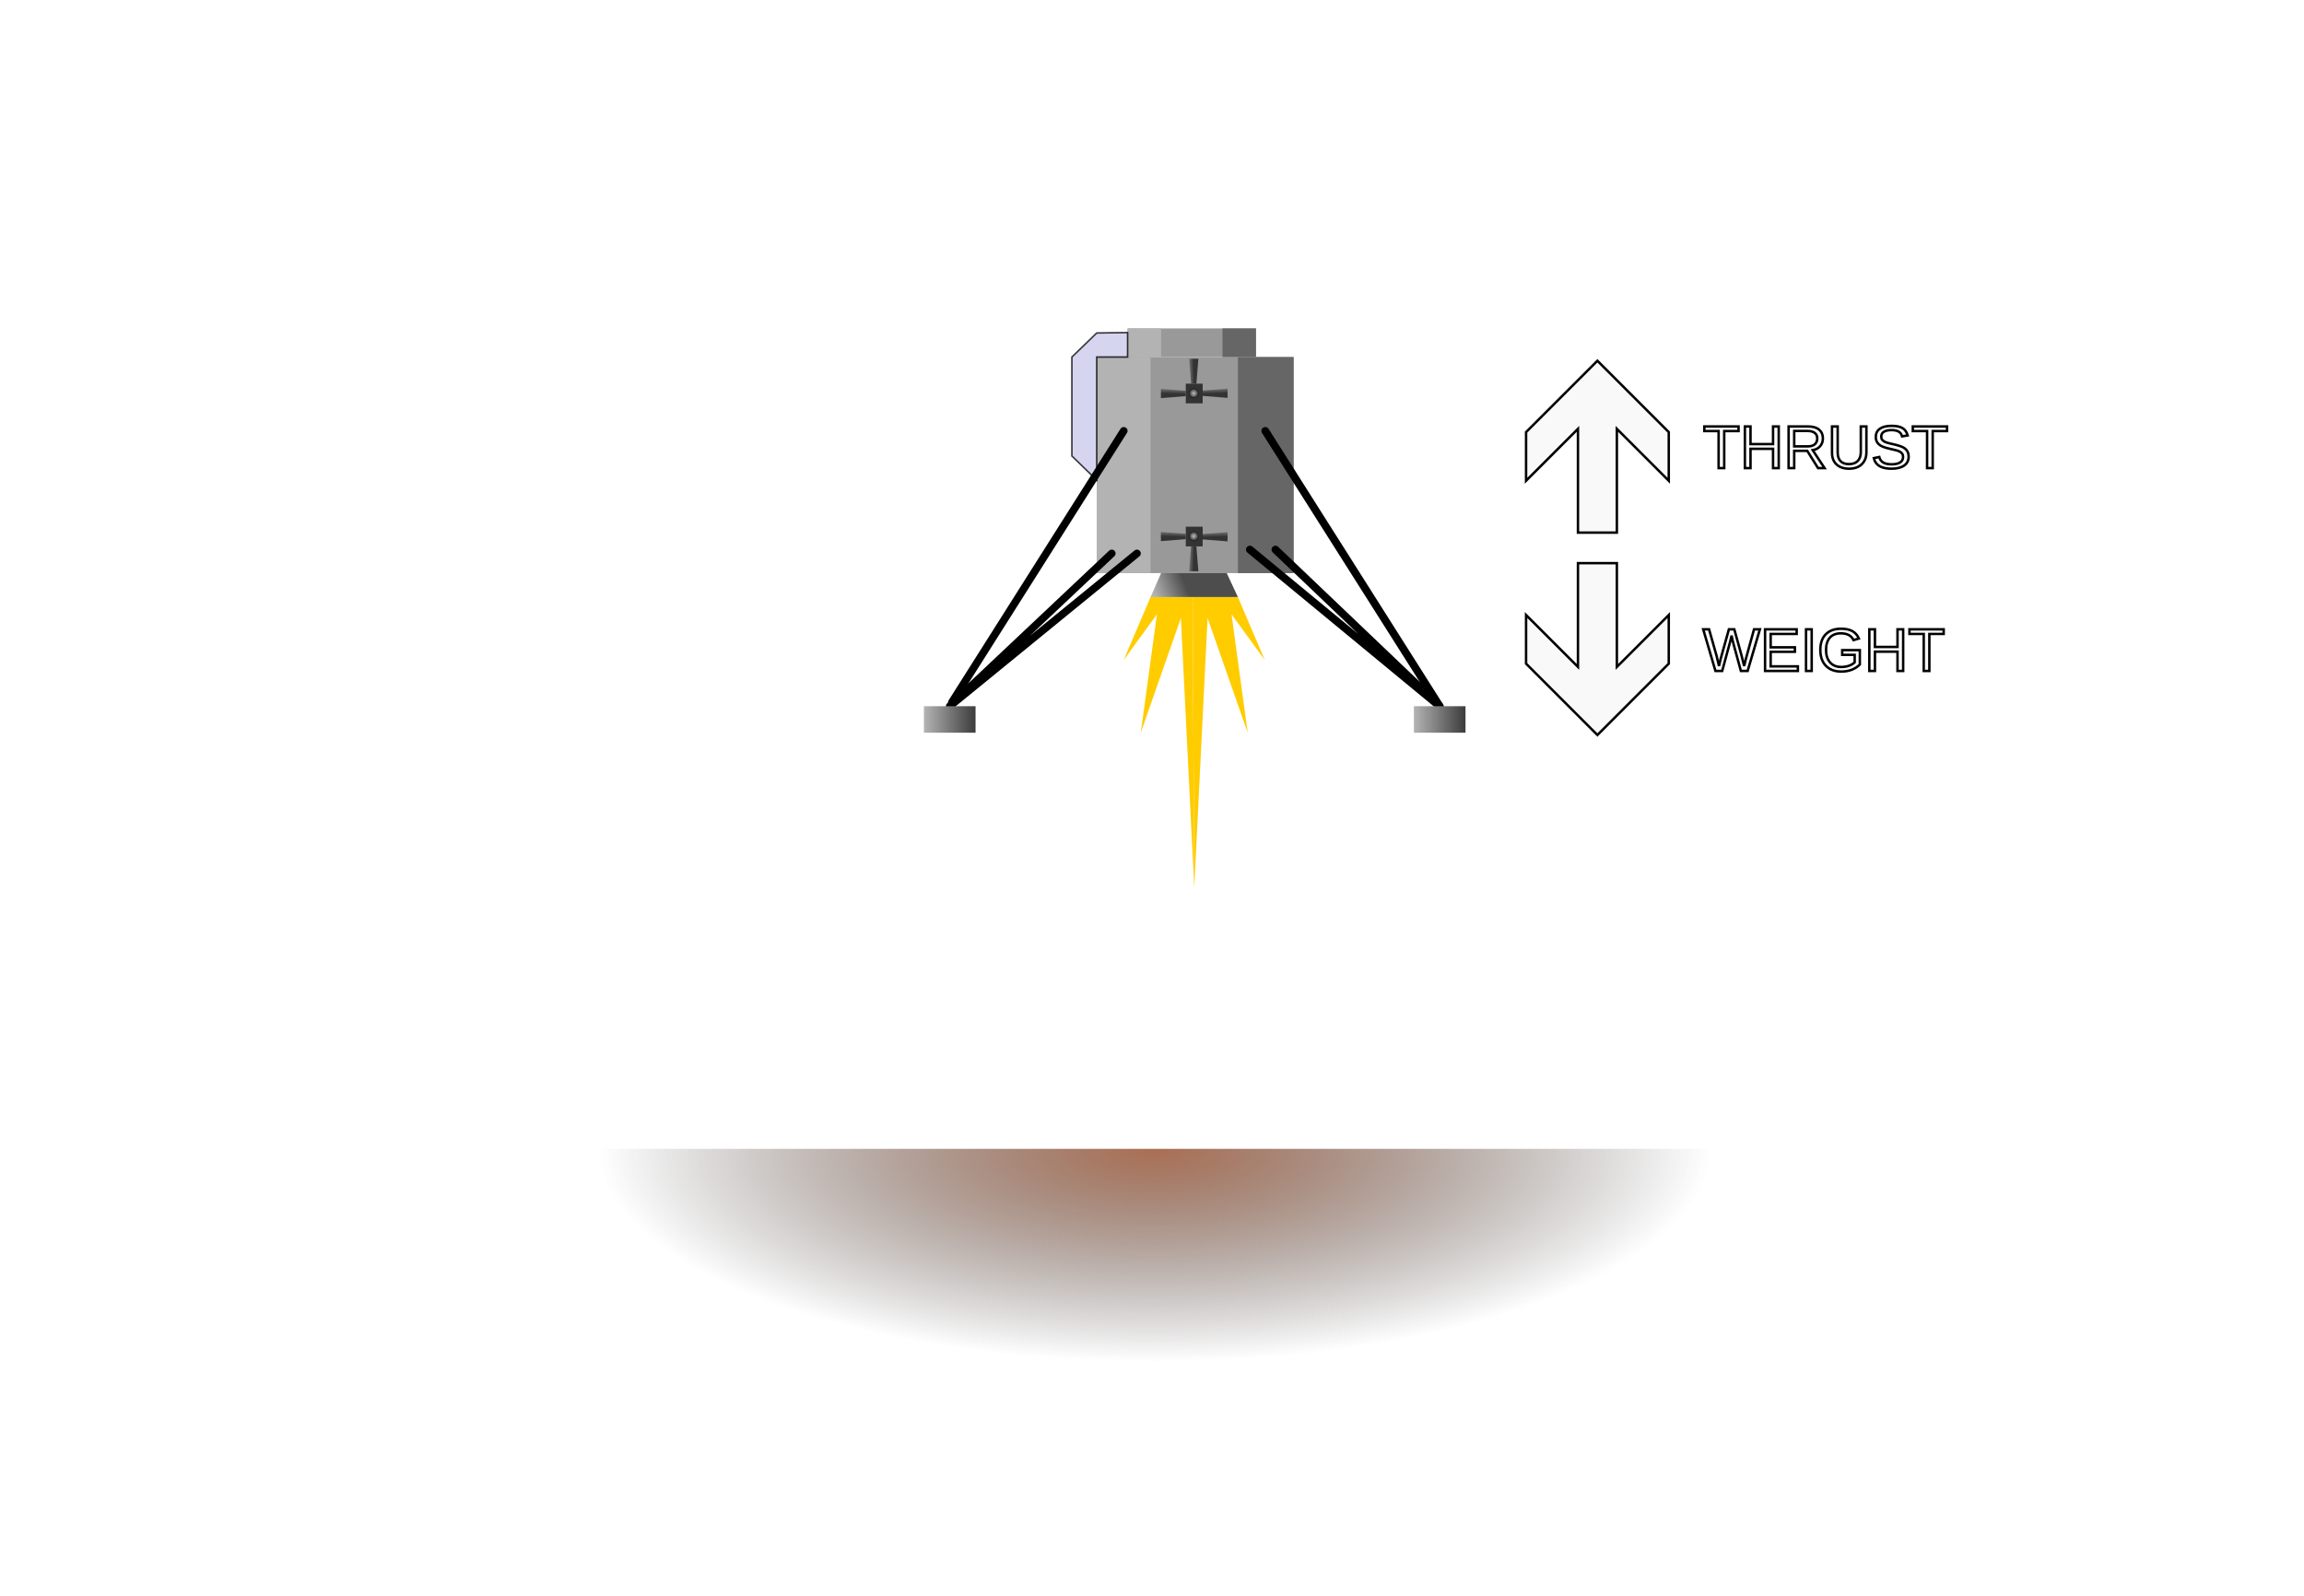
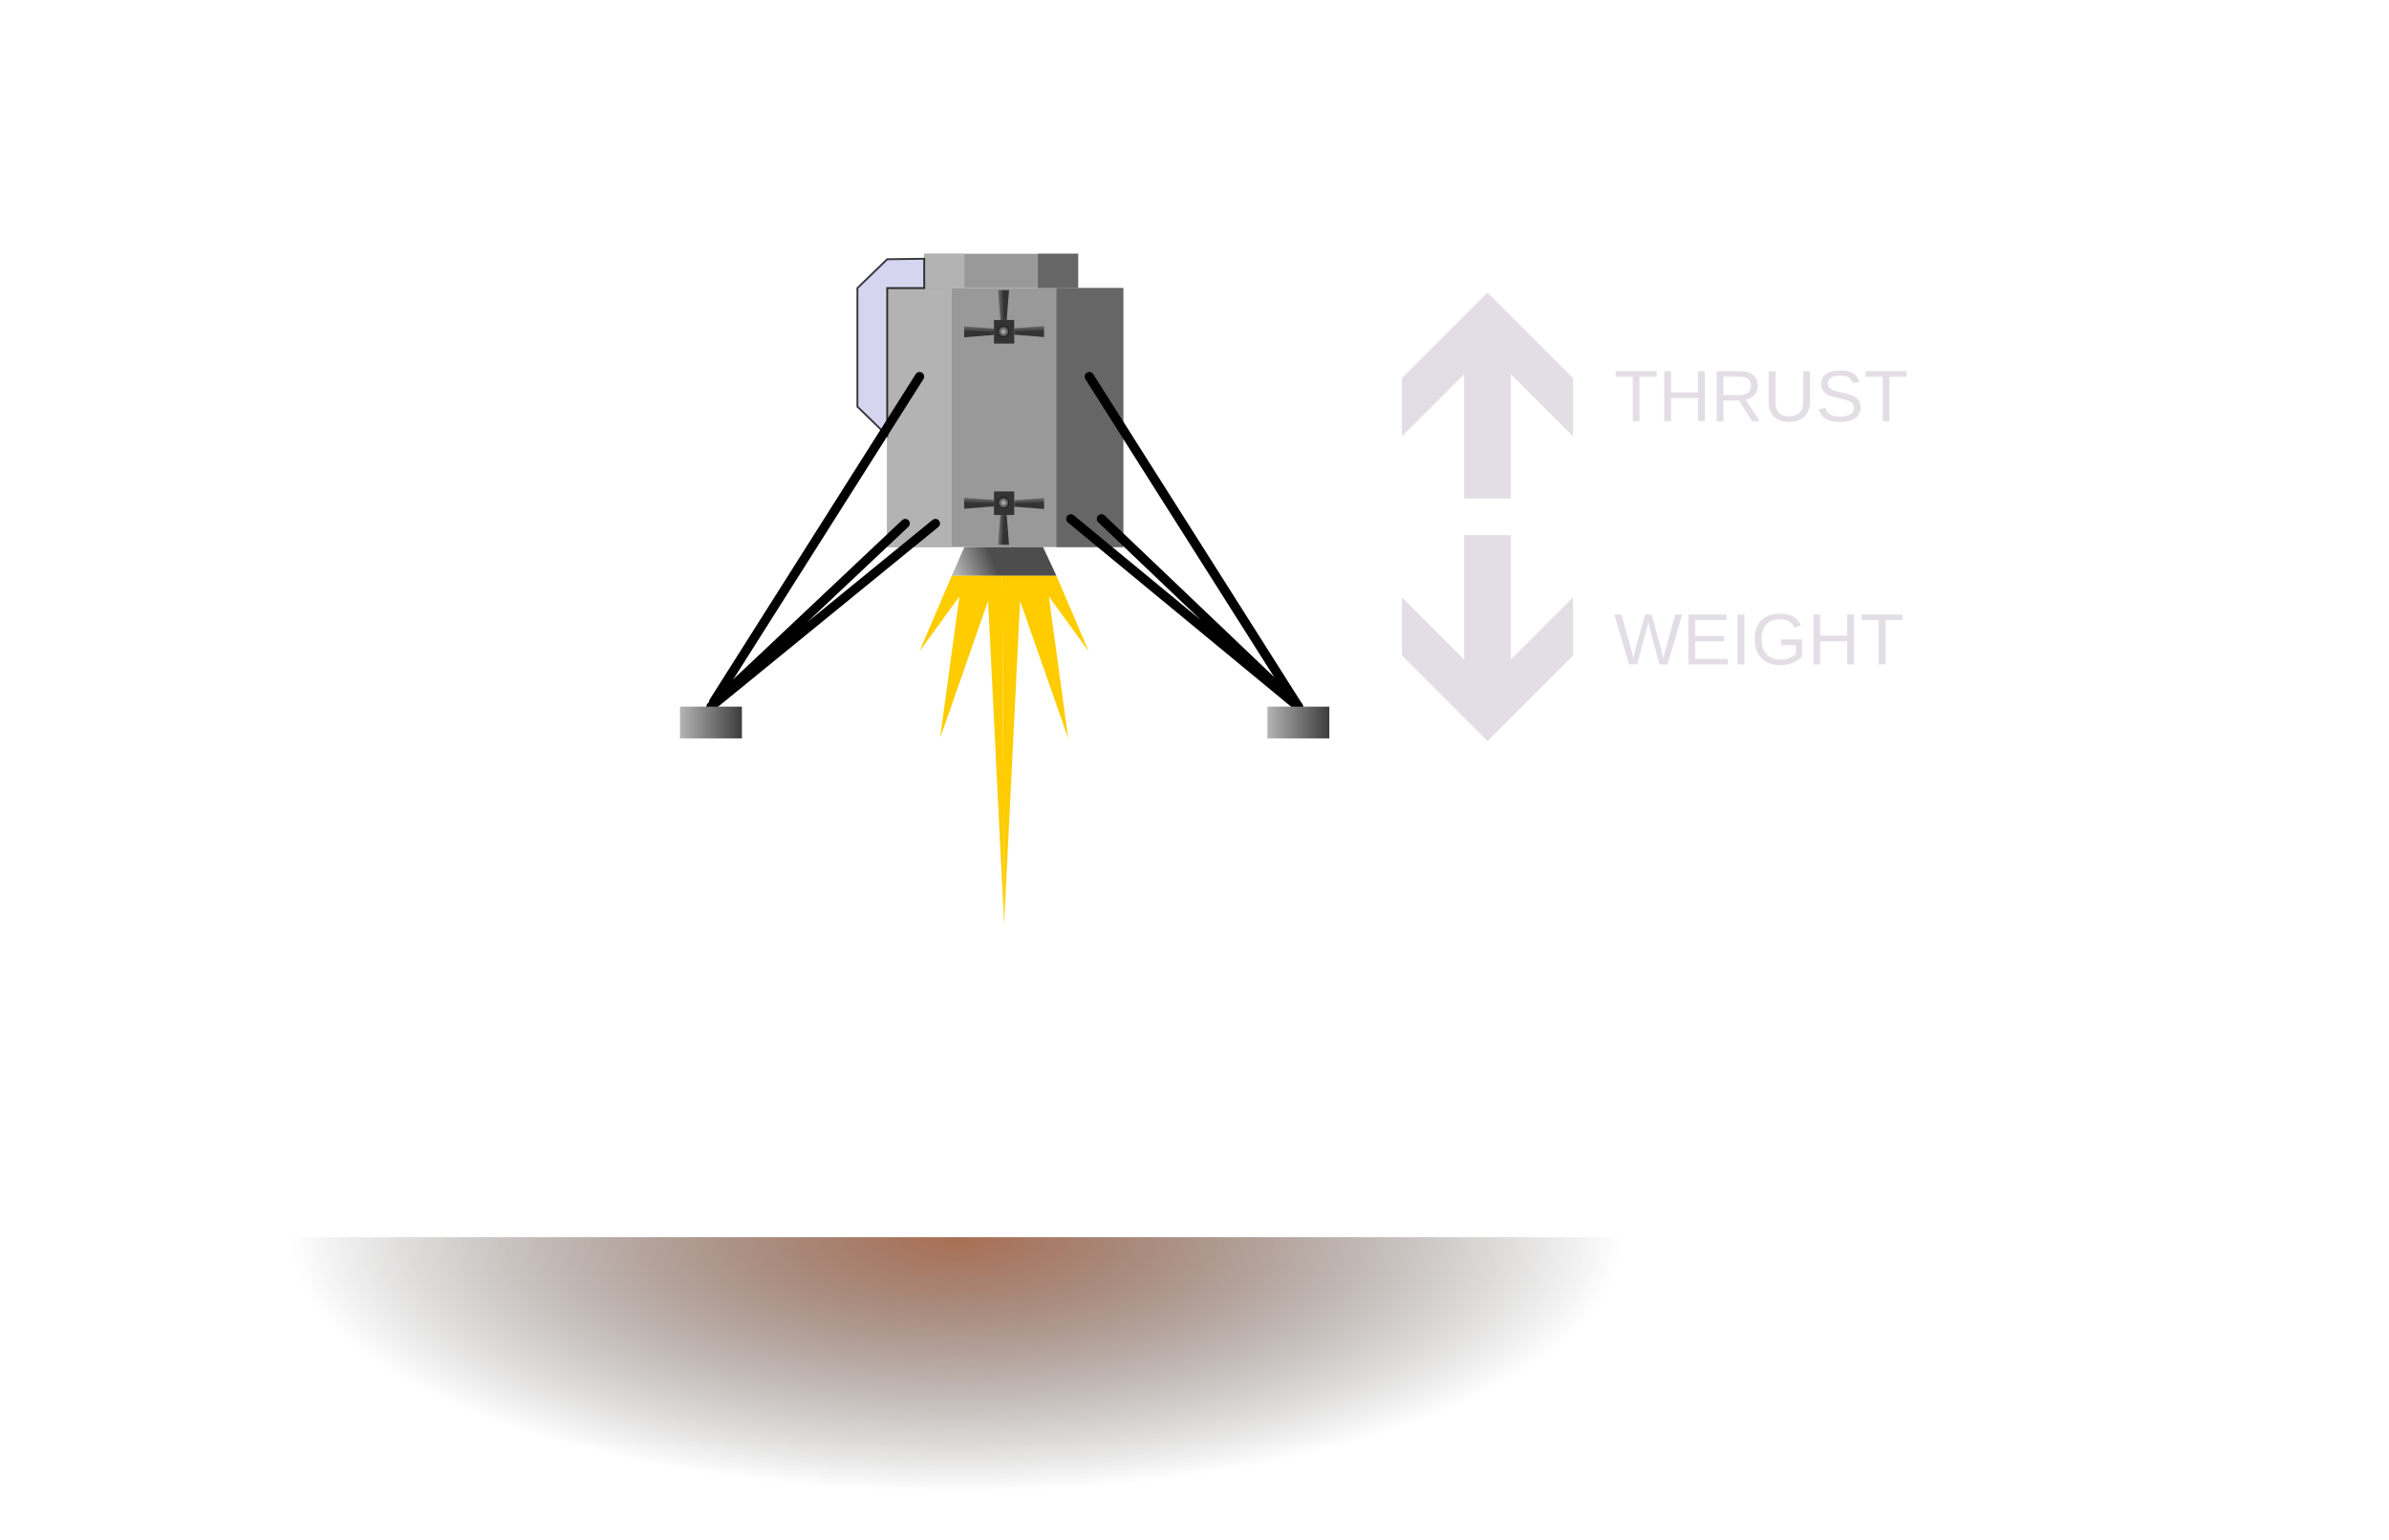
- <svg xmlns="http://www.w3.org/2000/svg" xmlns:xlink="http://www.w3.org/1999/xlink" width="7.401in" height="5.125in" viewBox="0 0 710.501 492" version="1.1" id="svg1" xml:space="preserve">
+ <svg xmlns="http://www.w3.org/2000/svg" xmlns:xlink="http://www.w3.org/1999/xlink" width="6.401in" height="4.125in" viewBox="0 0 614.496 396" version="1.1" id="svg1" xml:space="preserve">
  <defs id="defs1">
    <rect x="400.935" y="47.828" width="197.02" height="153.789" id="rect42" />
    <linearGradient id="linearGradient39">
      <stop style="stop-color:#c0bfc1;stop-opacity:1;" offset="0" id="stop40" />
      <stop style="stop-color:#333333;stop-opacity:1;" offset="1" id="stop39" />
    </linearGradient>
    <linearGradient id="linearGradient32">
      <stop style="stop-color:#333333;stop-opacity:1;" offset="0" id="stop32" />
      <stop style="stop-color:#333333;stop-opacity:0;" offset="1" id="stop33" />
    </linearGradient>
    <linearGradient id="linearGradient30">
      <stop style="stop-color:#aa6f54;stop-opacity:1;" offset="0" id="stop30" />
      <stop style="stop-color:#333333;stop-opacity:0;" offset="1" id="stop31" />
    </linearGradient>
    <linearGradient id="linearGradient28">
      <stop style="stop-color:#b4b4b4;stop-opacity:1;" offset="0" id="stop29" />
      <stop style="stop-color:#4d4d4d;stop-opacity:1;" offset="1" id="stop28" />
    </linearGradient>
    <linearGradient id="linearGradient25">
      <stop style="stop-color:#3c3c3c;stop-opacity:1;" offset="0" id="stop25" />
      <stop style="stop-color:#b4b4b4;stop-opacity:1;" offset="1" id="stop26" />
    </linearGradient>
-     <linearGradient xlink:href="#linearGradient25" id="linearGradient26" x1="242.663" y1="317.822" x2="210.811" y2="317.822" gradientUnits="userSpaceOnUse" gradientTransform="matrix(0.5,0,0,0.5,189.7027,139.6042)" />
-     <linearGradient xlink:href="#linearGradient25" id="linearGradient27" gradientUnits="userSpaceOnUse" x1="242.663" y1="317.822" x2="210.811" y2="317.822" gradientTransform="matrix(0.5,0,0,0.5,340.7986,139.6042)" />
-     <linearGradient xlink:href="#linearGradient28" id="linearGradient29" x1="350.607" y1="234.94" x2="369.34" y2="227.546" gradientUnits="userSpaceOnUse" gradientTransform="matrix(0.5,0,0,0.5,189.7027,139.6042)" />
-     <radialGradient xlink:href="#linearGradient30" id="radialGradient31" cx="365.45" cy="-3.947" fx="365.45" fy="-3.947" r="355.251" gradientTransform="matrix(-0.4828378,0,0,-0.1849204,542.6888,430.2147)" gradientUnits="userSpaceOnUse" />
-     <linearGradient xlink:href="#linearGradient32" id="linearGradient33" x1="390.741" y1="221.683" x2="390.584" y2="217.214" gradientUnits="userSpaceOnUse" gradientTransform="matrix(0.5,0,0,0.5,189.3095,87.12928)" />
-     <linearGradient xlink:href="#linearGradient32" id="linearGradient34" gradientUnits="userSpaceOnUse" x1="390.741" y1="221.683" x2="390.584" y2="217.214" gradientTransform="matrix(-0.5,0,0,0.5,567.6367,87.20033)" />
-     <linearGradient xlink:href="#linearGradient32" id="linearGradient35" gradientUnits="userSpaceOnUse" x1="390.741" y1="221.683" x2="390.584" y2="217.214" gradientTransform="matrix(0,-0.5,0.5,0,267.543,386.7209)" />
-     <linearGradient xlink:href="#linearGradient32" id="linearGradient36" gradientUnits="userSpaceOnUse" x1="390.741" y1="221.683" x2="390.584" y2="217.214" gradientTransform="matrix(0.5,0,0,0.5,189.3095,131.3834)" />
-     <linearGradient xlink:href="#linearGradient32" id="linearGradient37" gradientUnits="userSpaceOnUse" gradientTransform="matrix(-0.5,0,0,0.5,567.6367,131.3124)" x1="390.741" y1="221.683" x2="390.584" y2="217.214" />
-     <linearGradient xlink:href="#linearGradient32" id="linearGradient38" gradientUnits="userSpaceOnUse" gradientTransform="matrix(0,0.5,0.5,0,267.543,53.3591)" x1="390.741" y1="221.683" x2="390.584" y2="217.214" />
-     <radialGradient xlink:href="#linearGradient39" id="radialGradient40" cx="378.034" cy="221.567" fx="378.034" fy="221.567" r="2.814" gradientUnits="userSpaceOnUse" gradientTransform="matrix(0.5,0,0,0.5,189.3095,87.12928)" />
-     <radialGradient xlink:href="#linearGradient39" id="radialGradient40-5" cx="378.034" cy="221.567" fx="378.034" fy="221.567" r="2.814" gradientUnits="userSpaceOnUse" gradientTransform="matrix(0.5,0,0,0.5,189.3095,131.1931)" />
+     <linearGradient xlink:href="#linearGradient25" id="linearGradient26" x1="242.663" y1="317.822" x2="210.811" y2="317.822" gradientUnits="userSpaceOnUse" gradientTransform="matrix(0.5,0,0,0.5,79.70268,103.6042)" />
+     <linearGradient xlink:href="#linearGradient25" id="linearGradient27" gradientUnits="userSpaceOnUse" x1="242.663" y1="317.822" x2="210.811" y2="317.822" gradientTransform="matrix(0.5,0,0,0.5,230.7986,103.6042)" />
+     <linearGradient xlink:href="#linearGradient28" id="linearGradient29" x1="350.607" y1="234.94" x2="369.34" y2="227.546" gradientUnits="userSpaceOnUse" gradientTransform="matrix(0.5,0,0,0.5,79.70268,103.6042)" />
+     <radialGradient xlink:href="#linearGradient30" id="radialGradient31" cx="365.45" cy="-3.947" fx="365.45" fy="-3.947" r="355.251" gradientTransform="matrix(-0.4828378,0,0,-0.1849204,432.6888,394.2147)" gradientUnits="userSpaceOnUse" />
+     <linearGradient xlink:href="#linearGradient32" id="linearGradient33" x1="390.741" y1="221.683" x2="390.584" y2="217.214" gradientUnits="userSpaceOnUse" gradientTransform="matrix(0.5,0,0,0.5,79.30954,51.12928)" />
+     <linearGradient xlink:href="#linearGradient32" id="linearGradient34" gradientUnits="userSpaceOnUse" x1="390.741" y1="221.683" x2="390.584" y2="217.214" gradientTransform="matrix(-0.5,0,0,0.5,457.6367,51.20033)" />
+     <linearGradient xlink:href="#linearGradient32" id="linearGradient35" gradientUnits="userSpaceOnUse" x1="390.741" y1="221.683" x2="390.584" y2="217.214" gradientTransform="matrix(0,-0.5,0.5,0,157.543,350.7209)" />
+     <linearGradient xlink:href="#linearGradient32" id="linearGradient36" gradientUnits="userSpaceOnUse" x1="390.741" y1="221.683" x2="390.584" y2="217.214" gradientTransform="matrix(0.5,0,0,0.5,79.30953,95.38341)" />
+     <linearGradient xlink:href="#linearGradient32" id="linearGradient37" gradientUnits="userSpaceOnUse" gradientTransform="matrix(-0.5,0,0,0.5,457.6367,95.31237)" x1="390.741" y1="221.683" x2="390.584" y2="217.214" />
+     <linearGradient xlink:href="#linearGradient32" id="linearGradient38" gradientUnits="userSpaceOnUse" gradientTransform="matrix(0,0.5,0.5,0,157.543,17.3591)" x1="390.741" y1="221.683" x2="390.584" y2="217.214" />
+     <radialGradient xlink:href="#linearGradient39" id="radialGradient40" cx="378.034" cy="221.567" fx="378.034" fy="221.567" r="2.814" gradientUnits="userSpaceOnUse" gradientTransform="matrix(0.5,0,0,0.5,79.30954,51.12928)" />
+     <radialGradient xlink:href="#linearGradient39" id="radialGradient40-5" cx="378.034" cy="221.567" fx="378.034" fy="221.567" r="2.814" gradientUnits="userSpaceOnUse" gradientTransform="matrix(0.5,0,0,0.5,79.30953,95.19311)" />
    <symbol id="UpArrow">
      <path d="M 36,9 58,31 V 46 L 42,30 V 62 H 30 V 30 L 14,46 V 31 Z" style="stroke:none" id="path276" />
    </symbol>
  </defs>
  <g id="layer1" transform="translate(-10.19897,-76.6227)">
-     <rect style="fill:#999999;stroke-width:1.182" id="rect10" width="60.718" height="66.639" x="348.405" y="186.739" />
-     <rect style="fill:#666666;stroke-width:1.183" id="rect11" width="17.182" height="66.639" x="391.94" y="186.739" />
-     <rect style="fill:#b3b3b3;stroke-width:1.183" id="rect12" width="16.602" height="66.639" x="348.405" y="186.739" />
-     <rect style="fill:#999999;stroke-width:1.289" id="rect13" width="39.588" height="8.823" x="357.924" y="177.916" />
-     <rect style="fill:#666666;stroke-width:1.289" id="rect14" width="10.332" height="8.823" x="387.18" y="177.916" />
-     <rect style="fill:#b3b3b3;stroke-width:1.289" id="rect15" width="10.332" height="8.823" x="357.924" y="177.916" />
-     <path id="rect23" style="fill:#b3b3e4;fill-opacity:0.548;stroke:#000000;stroke-width:0.48;stroke-opacity:0.76" d="m 340.742,186.739 7.662,-7.421 9.52,-0.125 v 7.546 h -9.52 v 37.963 0 l -7.662,-7.448 z" />
-     <path style="fill:#999999;fill-opacity:0.548;stroke:#000000;stroke-width:2.358;stroke-linecap:round;stroke-dasharray:none;stroke-opacity:1" d="m 356.734,209.504 -53.007,83.746" id="path28" />
-     <path style="fill:#999999;fill-opacity:0.548;stroke:#000000;stroke-width:2.392;stroke-linecap:round;stroke-dasharray:none;stroke-opacity:1" d="m 400.386,209.521 53.787,84.914" id="path28-3" />
-     <path style="fill:#999999;fill-opacity:0.548;stroke:#000000;stroke-width:2.358;stroke-linecap:round;stroke-dasharray:none;stroke-opacity:1" d="m 360.809,247.308 -57.738,47.121 m 49.967,-47.121 -49.967,47.121" id="path28-5" />
-     <path style="fill:#999999;fill-opacity:0.548;stroke:#000000;stroke-width:2.404;stroke-linecap:round;stroke-dasharray:none;stroke-opacity:1" d="m 395.639,246.129 58.528,48.3 m -50.65,-48.3 50.65,48.3" id="path28-5-7" />
-     <rect style="fill:url(#linearGradient27);fill-opacity:1;stroke:none;stroke-width:0.48;stroke-dasharray:none;stroke-opacity:0.76" id="rect24-8" width="15.926" height="8.173" x="446.204" y="294.429" />
-     <rect style="fill:url(#linearGradient26);fill-opacity:1;stroke:none;stroke-width:0.48;stroke-dasharray:none;stroke-opacity:0.76" id="rect24" width="15.926" height="8.173" x="295.108" y="294.429" />
-     <path id="rect28" style="fill:url(#linearGradient29);stroke-width:2.4;stroke-linecap:round" d="m 368.257,253.377 h 20.236 l 3.448,7.394 h -26.934 z" />
-     <rect style="fill:url(#radialGradient31);stroke:none;stroke-width:7.976;stroke-linecap:round;stroke-dasharray:none;stroke-opacity:1" id="rect29" width="710.501" height="139.778" x="10.985" y="430.945" />
-     <rect style="fill:#333333;fill-opacity:1;stroke:none;stroke-width:2.4;stroke-linecap:round;stroke-dasharray:none;stroke-opacity:1" id="rect31" width="5.216" height="6.069" x="375.865" y="194.949" />
-     <path id="rect32" style="fill:url(#linearGradient33);stroke-width:2.4;stroke-linecap:round" d="m 381.081,197.071 7.671,-0.58 v 2.844 l -7.671,-0.61 z" />
-     <path id="rect32-7" style="fill:url(#linearGradient34);stroke-width:2.4;stroke-linecap:round" d="m 375.865,197.142 -7.671,-0.58 v 2.844 l 7.671,-0.61 z" />
-     <path id="rect32-5" style="fill:url(#linearGradient35);stroke-width:2.4;stroke-linecap:round" d="m 377.485,194.949 -0.58,-7.671 h 2.844 l -0.61,7.671 z" />
-     <rect style="fill:#333333;fill-opacity:1;stroke:none;stroke-width:2.4;stroke-linecap:round;stroke-dasharray:none;stroke-opacity:1" id="rect31-4" width="5.216" height="6.069" x="375.865" y="-245.13" transform="scale(1,-1)" />
-     <path id="rect32-3" style="fill:url(#linearGradient36);stroke-width:2.4;stroke-linecap:round" d="m 381.081,241.325 7.671,-0.58 v 2.844 l -7.671,-0.61 z" />
-     <path id="rect32-7-2" style="fill:url(#linearGradient37);stroke-width:2.4;stroke-linecap:round" d="m 375.865,241.254 -7.671,-0.58 v 2.844 l 7.671,-0.61 z" />
-     <path id="rect32-5-5" style="fill:url(#linearGradient38);stroke-width:2.4;stroke-linecap:round" d="m 377.485,245.13 -0.58,7.671 h 2.844 l -0.61,-7.671 z" />
-     <path style="fill:url(#radialGradient40);fill-opacity:1;stroke:#000000;stroke-width:0.094;stroke-linecap:round;stroke-dasharray:none;stroke-opacity:1" id="path38-2" d="m 379.733,197.913 a 1.407,1.407 0 0 1 -1.407,1.407 1.407,1.407 0 0 1 -1.407,-1.407 1.407,1.407 0 0 1 1.406,-1.407 1.407,1.407 0 0 1 1.407,1.406" />
-     <path style="fill:url(#radialGradient40-5);fill-opacity:1;stroke:#000000;stroke-width:0.094;stroke-linecap:round;stroke-dasharray:none;stroke-opacity:1" id="path38-2-8" d="m 379.733,241.977 a 1.407,1.407 0 0 1 -1.407,1.407 1.407,1.407 0 0 1 -1.407,-1.407 1.407,1.407 0 0 1 1.406,-1.407 1.407,1.407 0 0 1 1.407,1.406" />
-     <path style="fill:#ffcc00;fill-opacity:1;stroke:none;stroke-width:0.189;stroke-linecap:round;stroke-dasharray:none;stroke-opacity:1" d="m 365.006,260.771 -8.301,19.438 10.264,-14.12 -4.98,36.512 12.369,-35.362 4.116,83.241 -0.468,-89.709 z" id="path40" />
-     <path style="fill:#ffcc00;fill-opacity:1;stroke:none;stroke-width:0.189;stroke-linecap:round;stroke-dasharray:none;stroke-opacity:1" d="m 391.94,260.771 8.301,19.438 -10.264,-14.12 4.98,36.512 -12.369,-35.362 -4.116,83.241 -0.468,-89.709 z" id="path40-4" />
-     <g id="use1" style="fill:#f9f9f9;stroke:#000000;stroke-width:0.756;stroke-dasharray:none;stroke-opacity:1" transform="translate(466.8056,178.8905)">
-       <path d="M 36,9 58,31 V 46 L 42,30 V 62 H 30 V 30 L 14,46 V 31 Z" style="stroke:#000000;stroke-width:0.756;stroke-dasharray:none;stroke-opacity:1" id="path41" />
+     <rect style="fill:#999999;stroke-width:1.182" id="rect10" width="60.718" height="66.639" x="238.405" y="150.739" />
+     <rect style="fill:#666666;stroke-width:1.183" id="rect11" width="17.182" height="66.639" x="281.94" y="150.739" />
+     <rect style="fill:#b3b3b3;stroke-width:1.183" id="rect12" width="16.602" height="66.639" x="238.405" y="150.739" />
+     <rect style="fill:#999999;stroke-width:1.289" id="rect13" width="39.588" height="8.823" x="247.924" y="141.916" />
+     <rect style="fill:#666666;stroke-width:1.289" id="rect14" width="10.332" height="8.823" x="277.18" y="141.916" />
+     <rect style="fill:#b3b3b3;stroke-width:1.289" id="rect15" width="10.332" height="8.823" x="247.924" y="141.916" />
+     <path id="rect23" style="fill:#b3b3e4;fill-opacity:0.548;stroke:#000000;stroke-width:0.48;stroke-opacity:0.76" d="m 230.742,150.739 7.662,-7.421 9.52,-0.125 v 7.546 h -9.52 v 37.963 0 l -7.662,-7.448 z" />
+     <path style="fill:#999999;fill-opacity:0.548;stroke:#000000;stroke-width:2.358;stroke-linecap:round;stroke-dasharray:none;stroke-opacity:1" d="m 246.734,173.504 -53.007,83.746" id="path28" />
+     <path style="fill:#999999;fill-opacity:0.548;stroke:#000000;stroke-width:2.392;stroke-linecap:round;stroke-dasharray:none;stroke-opacity:1" d="m 290.386,173.521 53.787,84.914" id="path28-3" />
+     <path style="fill:#999999;fill-opacity:0.548;stroke:#000000;stroke-width:2.358;stroke-linecap:round;stroke-dasharray:none;stroke-opacity:1" d="m 250.809,211.308 -57.738,47.121 m 49.967,-47.121 -49.967,47.121" id="path28-5" />
+     <path style="fill:#999999;fill-opacity:0.548;stroke:#000000;stroke-width:2.404;stroke-linecap:round;stroke-dasharray:none;stroke-opacity:1" d="m 285.639,210.129 58.528,48.3 m -50.65,-48.3 50.65,48.3" id="path28-5-7" />
+     <rect style="fill:url(#linearGradient27);fill-opacity:1;stroke:none;stroke-width:0.48;stroke-dasharray:none;stroke-opacity:0.76" id="rect24-8" width="15.926" height="8.173" x="336.204" y="258.429" />
+     <rect style="fill:url(#linearGradient26);fill-opacity:1;stroke:none;stroke-width:0.48;stroke-dasharray:none;stroke-opacity:0.76" id="rect24" width="15.926" height="8.173" x="185.108" y="258.429" />
+     <path id="rect28" style="fill:url(#linearGradient29);stroke-width:2.4;stroke-linecap:round" d="m 258.257,217.377 h 20.236 l 3.448,7.394 h -26.934 z" />
+     <rect style="fill:url(#radialGradient31);stroke:none;stroke-width:7.976;stroke-linecap:round;stroke-dasharray:none;stroke-opacity:1" id="rect29" width="710.501" height="139.778" x="-99.015" y="394.945" />
+     <rect style="fill:#333333;fill-opacity:1;stroke:none;stroke-width:2.4;stroke-linecap:round;stroke-dasharray:none;stroke-opacity:1" id="rect31" width="5.216" height="6.069" x="265.865" y="158.949" />
+     <path id="rect32" style="fill:url(#linearGradient33);stroke-width:2.4;stroke-linecap:round" d="m 271.081,161.071 7.671,-0.58 v 2.844 l -7.671,-0.61 z" />
+     <path id="rect32-7" style="fill:url(#linearGradient34);stroke-width:2.4;stroke-linecap:round" d="m 265.865,161.142 -7.671,-0.58 v 2.844 l 7.671,-0.61 z" />
+     <path id="rect32-5" style="fill:url(#linearGradient35);stroke-width:2.4;stroke-linecap:round" d="m 267.485,158.949 -0.58,-7.671 h 2.844 l -0.61,7.671 z" />
+     <rect style="fill:#333333;fill-opacity:1;stroke:none;stroke-width:2.4;stroke-linecap:round;stroke-dasharray:none;stroke-opacity:1" id="rect31-4" width="5.216" height="6.069" x="265.865" y="-209.13" transform="scale(1,-1)" />
+     <path id="rect32-3" style="fill:url(#linearGradient36);stroke-width:2.4;stroke-linecap:round" d="m 271.081,205.325 7.671,-0.58 v 2.844 l -7.671,-0.61 z" />
+     <path id="rect32-7-2" style="fill:url(#linearGradient37);stroke-width:2.4;stroke-linecap:round" d="m 265.865,205.254 -7.671,-0.58 v 2.844 l 7.671,-0.61 z" />
+     <path id="rect32-5-5" style="fill:url(#linearGradient38);stroke-width:2.4;stroke-linecap:round" d="m 267.485,209.13 -0.58,7.671 h 2.844 l -0.61,-7.671 z" />
+     <path style="fill:url(#radialGradient40);fill-opacity:1;stroke:#000000;stroke-width:0.094;stroke-linecap:round;stroke-dasharray:none;stroke-opacity:1" id="path38-2" d="m 269.733,161.913 a 1.407,1.407 0 0 1 -1.407,1.407 1.407,1.407 0 0 1 -1.407,-1.407 1.407,1.407 0 0 1 1.406,-1.407 1.407,1.407 0 0 1 1.407,1.406" />
+     <path style="fill:url(#radialGradient40-5);fill-opacity:1;stroke:#000000;stroke-width:0.094;stroke-linecap:round;stroke-dasharray:none;stroke-opacity:1" id="path38-2-8" d="m 269.733,205.977 a 1.407,1.407 0 0 1 -1.407,1.407 1.407,1.407 0 0 1 -1.407,-1.407 1.407,1.407 0 0 1 1.406,-1.407 1.407,1.407 0 0 1 1.407,1.406" />
+     <path style="fill:#ffcc00;fill-opacity:1;stroke:none;stroke-width:0.189;stroke-linecap:round;stroke-dasharray:none;stroke-opacity:1" d="m 255.006,224.771 -8.301,19.438 10.264,-14.12 -4.98,36.512 12.369,-35.362 4.116,83.241 -0.468,-89.709 z" id="path40" />
+     <path style="fill:#ffcc00;fill-opacity:1;stroke:none;stroke-width:0.189;stroke-linecap:round;stroke-dasharray:none;stroke-opacity:1" d="m 281.94,224.771 8.301,19.438 -10.264,-14.12 4.98,36.512 -12.369,-35.362 -4.116,83.241 -0.468,-89.709 z" id="path40-4" />
+     <g id="use1" style="fill:#e3dee5;fill-opacity:1;stroke:none;stroke-width:0.756;stroke-dasharray:none;stroke-opacity:1" transform="translate(356.8056,142.8905)">
+       <path d="M 36,9 58,31 V 46 L 42,30 V 62 H 30 V 30 L 14,46 V 31 Z" style="fill:#e3dee5;fill-opacity:1;stroke:none;stroke-width:0.756;stroke-dasharray:none;stroke-opacity:1" id="path41" />
    </g>
-     <text xml:space="preserve" style="font-size:18.667px;font-family:'Segoe Print';-inkscape-font-specification:'Segoe Print';fill:#f9f9f9;fill-opacity:1;stroke:#000000;stroke-width:0.756;stroke-linecap:round;stroke-dasharray:none;stroke-opacity:1" x="535.349" y="220.993" id="text41">
-       <tspan id="tspan41" x="535.349" y="220.993" style="font-style:normal;font-variant:normal;font-weight:normal;font-stretch:normal;font-family:Arial;-inkscape-font-specification:Arial">THRUST</tspan>
+     <text xml:space="preserve" style="font-size:18.667px;font-family:'Segoe Print';-inkscape-font-specification:'Segoe Print';fill:#e3dee5;fill-opacity:1;stroke:none;stroke-width:0.756;stroke-linecap:round;stroke-dasharray:none;stroke-opacity:1" x="425.349" y="184.993" id="text41">
+       <tspan id="tspan41" x="425.349" y="184.993" style="font-style:normal;font-variant:normal;font-weight:normal;font-stretch:normal;font-family:Arial;-inkscape-font-specification:Arial;fill:#e3dee5;fill-opacity:1;stroke:none">THRUST</tspan>
    </text>
-     <g id="use1-9" style="fill:#f9f9f9;stroke:#000000;stroke-width:0.756;stroke-dasharray:none;stroke-opacity:1" transform="matrix(1,0,0,-1,466.8056,312.3041)">
-       <path d="M 36,9 58,31 V 46 L 42,30 V 62 H 30 V 30 L 14,46 V 31 Z" style="stroke:#000000;stroke-width:0.756;stroke-dasharray:none;stroke-opacity:1" id="path41-4" />
+     <g id="use1-9" style="fill:#e3dee5;fill-opacity:1;stroke:none;stroke-width:0.756;stroke-dasharray:none;stroke-opacity:1" transform="matrix(1,0,0,-1,356.8056,276.3041)">
+       <path d="M 36,9 58,31 V 46 L 42,30 V 62 H 30 V 30 L 14,46 V 31 Z" style="fill:#e3dee5;fill-opacity:1;stroke:none;stroke-width:0.756;stroke-dasharray:none;stroke-opacity:1" id="path41-4" />
    </g>
-     <text xml:space="preserve" style="font-size:18.667px;font-family:'Segoe Print';-inkscape-font-specification:'Segoe Print';fill:#f9f9f9;fill-opacity:1;stroke:#000000;stroke-width:0.756;stroke-linecap:round;stroke-dasharray:none;stroke-opacity:1" x="535.349" y="283.563" id="text41-7">
-       <tspan id="tspan41-2" x="535.349" y="283.563" style="font-style:normal;font-variant:normal;font-weight:normal;font-stretch:normal;font-family:Arial;-inkscape-font-specification:Arial">WEIGHT</tspan>
+     <text xml:space="preserve" style="font-size:18.667px;font-family:'Segoe Print';-inkscape-font-specification:'Segoe Print';fill:#e3dee5;fill-opacity:1;stroke:none;stroke-width:0.756;stroke-linecap:round;stroke-dasharray:none;stroke-opacity:1" x="425.349" y="247.563" id="text41-7">
+       <tspan id="tspan41-2" x="425.349" y="247.563" style="font-style:normal;font-variant:normal;font-weight:normal;font-stretch:normal;font-family:Arial;-inkscape-font-specification:Arial;fill:#e3dee5;fill-opacity:1;stroke:none">WEIGHT</tspan>
    </text>
-     <text xml:space="preserve" transform="translate(10.19897,76.6227)" id="text42" style="fill:#f9f9f9;font-size:18.667px;-inkscape-font-specification:Arial;font-family:Arial;stroke-width:0.756;stroke:#000000;stroke-opacity:1;stroke-dasharray:none;fill-opacity:1;stroke-linecap:round;font-weight:normal;font-style:normal;font-stretch:normal;font-variant:normal;white-space:pre;shape-inside:url(#rect42)" />
+     <text xml:space="preserve" transform="translate(-99.80103,40.6227)" id="text42" style="font-style:normal;font-variant:normal;font-weight:normal;font-stretch:normal;font-size:18.667px;font-family:Arial;-inkscape-font-specification:Arial;white-space:pre;shape-inside:url(#rect42);fill:#f9f9f9;fill-opacity:1;stroke:#000000;stroke-width:0.756;stroke-linecap:round;stroke-dasharray:none;stroke-opacity:1" />
  </g>
</svg>
